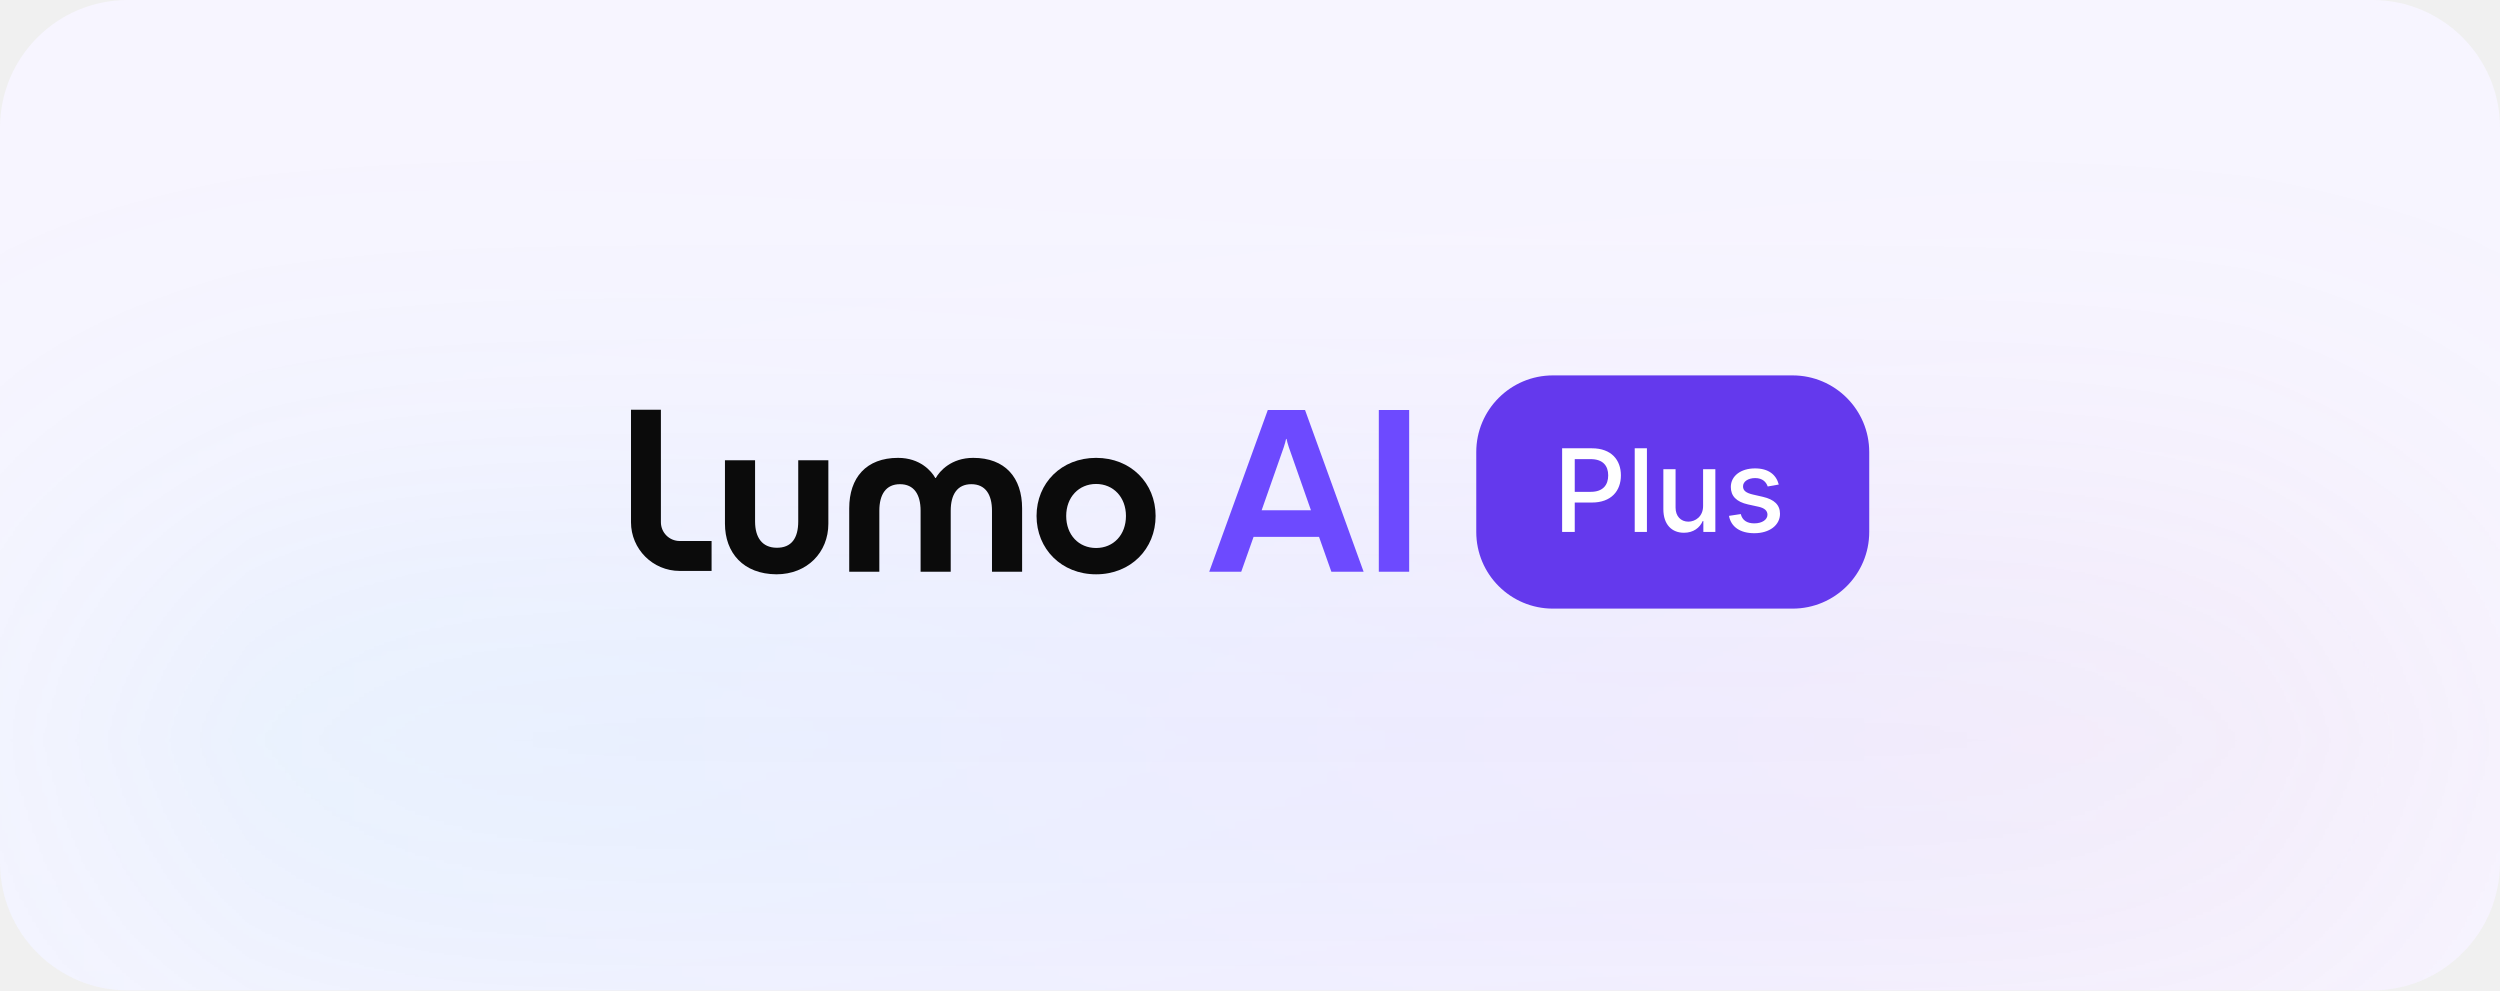
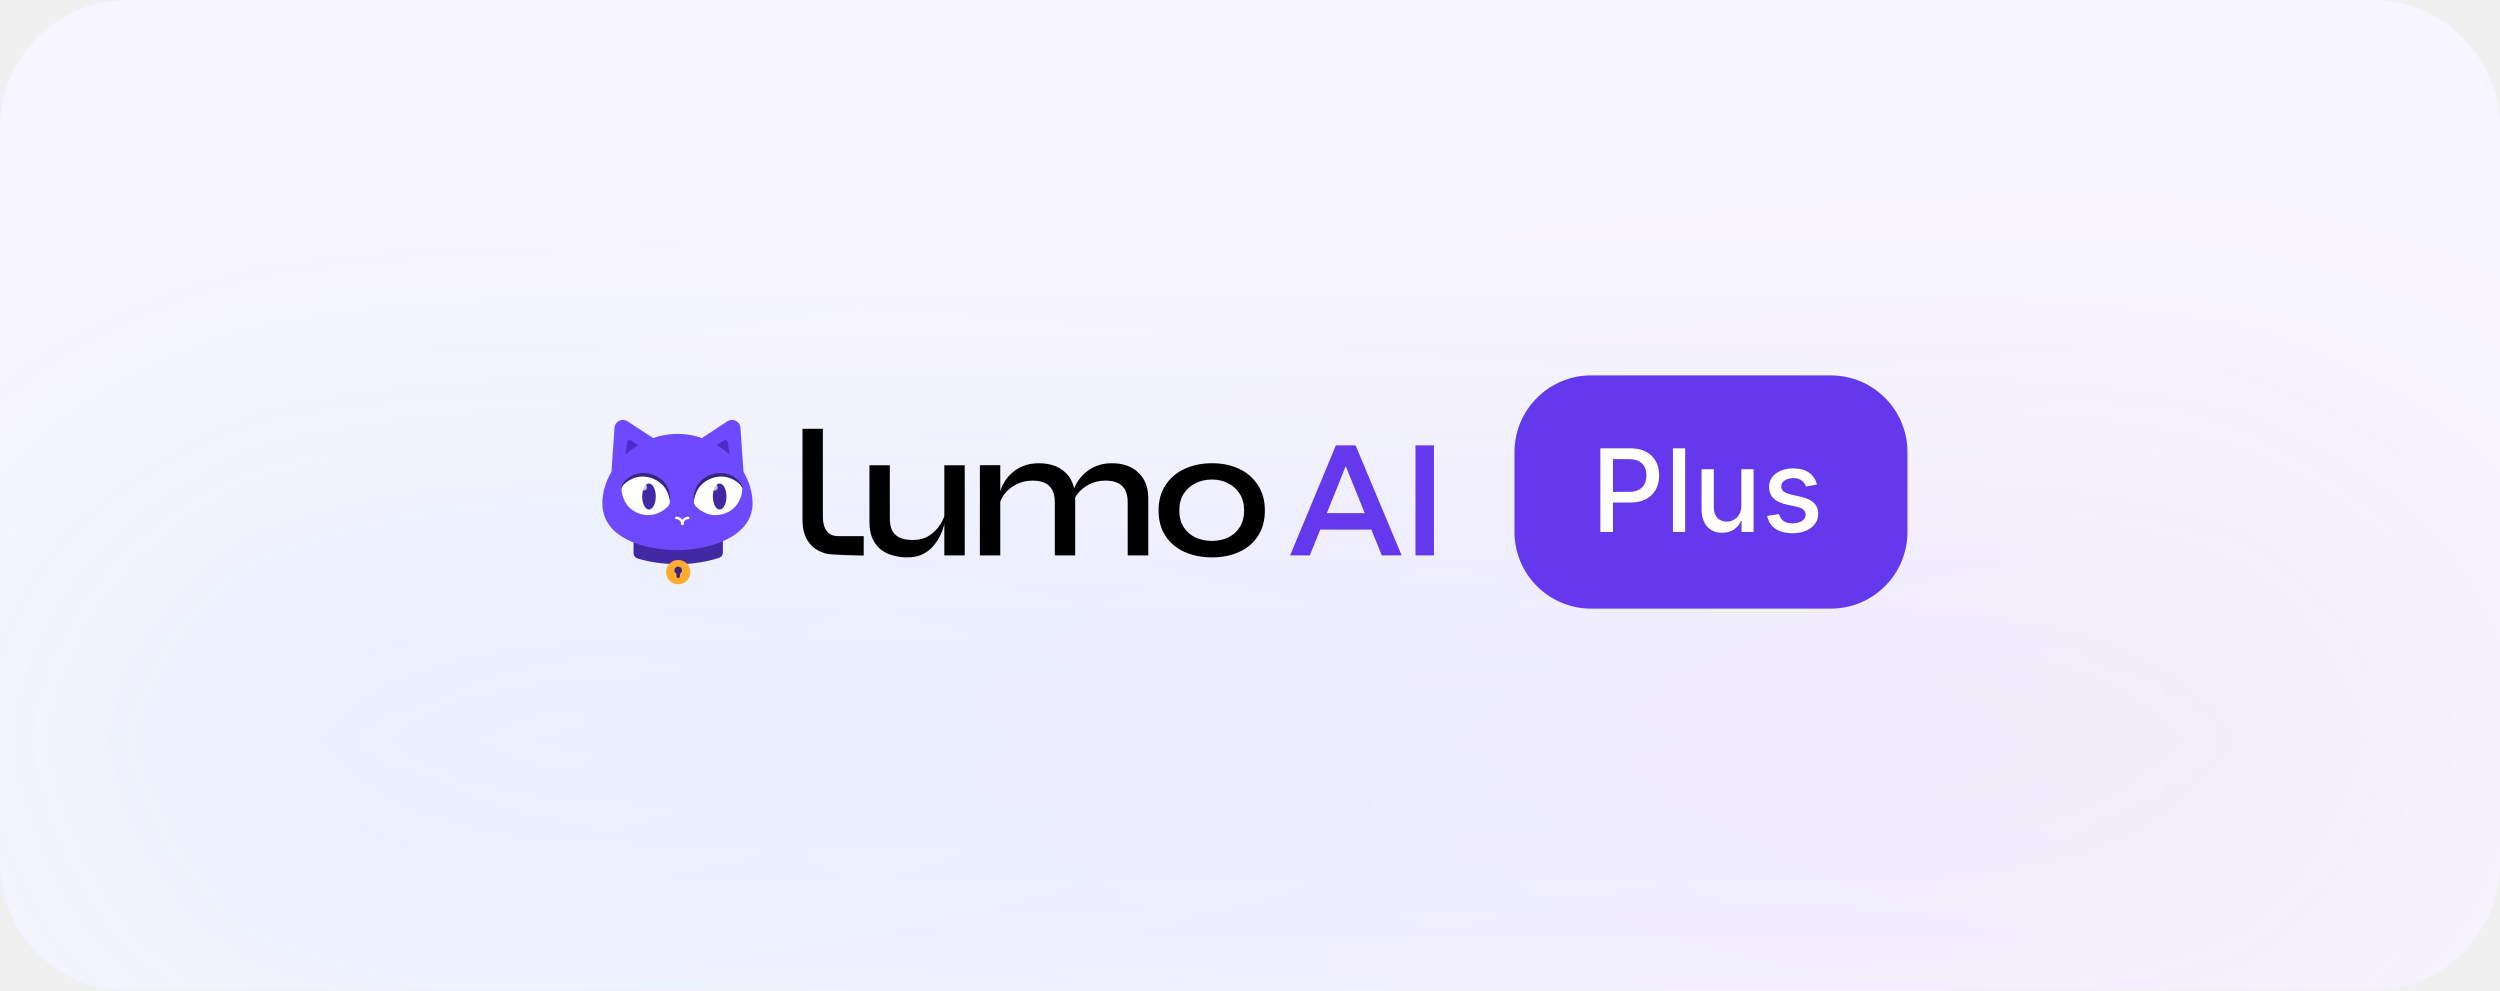
<svg xmlns="http://www.w3.org/2000/svg" width="313" height="124" viewBox="0 0 313 124" fill="none">
-   <g clip-path="url(#clip0_2513_20014)">
+   <g clip-path="url(#clip0_438_995)">
    <rect width="313" height="124" rx="16" fill="#F7F5FF" />
-     <g opacity="0.2" filter="url(#filter0_f_2513_20014)">
-       <rect x="-39" y="89.514" width="392" height="118.973" rx="59.486" fill="url(#paint0_linear_2513_20014)" />
-       <rect x="-39" y="89.514" width="392" height="118.973" rx="59.486" fill="url(#paint1_linear_2513_20014)" />
+     <g opacity="0.2" filter="url(#filter0_f_438_995)">
+       <rect x="-39" y="89.512" width="392" height="118.973" rx="59.486" fill="url(#paint0_linear_438_995)" />
+       <rect x="-39" y="89.512" width="392" height="118.973" rx="59.486" fill="url(#paint1_linear_438_995)" />
    </g>
-     <path d="M172.627 71.58V51.33H176.428V71.58H172.627Z" fill="#6D4AFF" />
-     <path d="M151.395 71.58L158.729 51.33H163.39L170.724 71.58H166.686L165.142 67.215H156.947L155.403 71.58H151.395ZM157.957 63.889H164.133L161.371 56.021C161.223 55.575 161.134 55.249 161.074 54.952H161.015C160.956 55.249 160.866 55.575 160.718 56.021L157.957 63.889Z" fill="#6D4AFF" />
-     <path d="M137.229 71.904C132.894 71.904 129.776 68.727 129.776 64.6C129.776 60.473 132.894 57.325 137.229 57.325C141.564 57.325 144.682 60.473 144.682 64.6C144.682 68.727 141.564 71.904 137.229 71.904ZM137.229 68.609C139.397 68.609 140.97 66.975 140.97 64.6C140.97 62.254 139.397 60.592 137.229 60.592C135.062 60.592 133.488 62.254 133.488 64.6C133.488 66.975 135.062 68.609 137.229 68.609Z" fill="#0B0B0B" />
-     <path d="M106.322 63.65C106.322 59.79 108.46 57.325 112.438 57.325C115.2 57.325 116.625 58.988 117.1 59.849H117.159C117.635 58.988 119.089 57.325 121.851 57.325C125.83 57.325 127.968 59.79 127.968 63.65V71.578H124.197V63.947C124.197 61.898 123.365 60.621 121.613 60.621C119.861 60.621 119.03 61.898 119.03 63.947V71.578H115.259V63.947C115.259 61.898 114.428 60.621 112.676 60.621C110.924 60.621 110.093 61.898 110.093 63.947V71.578H106.322V63.65Z" fill="#0B0B0B" />
-     <path d="M97.208 71.904C93.08 71.875 90.764 69.232 90.764 65.55V57.622H94.535V65.283C94.535 67.302 95.426 68.549 97.208 68.579C99.108 68.609 99.939 67.362 99.939 65.283V57.622H103.71V65.58C103.71 69.143 101.068 71.904 97.208 71.904Z" fill="#0B0B0B" />
-     <path d="M79 65.382V51.296H82.745V65.382C82.745 66.681 83.799 67.733 85.098 67.733H89.09V71.48H85.098C81.73 71.48 79 68.75 79 65.382Z" fill="#0B0B0B" />
-     <rect x="184.828" y="47" width="49.2" height="29.2" rx="9.6" fill="#6439ED" />
-     <path d="M195.578 66.6V56.127H199.311C201.745 56.127 202.937 57.59 202.937 59.518C202.937 61.451 201.735 62.918 199.306 62.918H197.158V66.6H195.578ZM197.158 61.578H199.163C200.707 61.578 201.346 60.704 201.346 59.518C201.346 58.331 200.707 57.482 199.143 57.482H197.158V61.578ZM206.195 56.127V66.6H204.667V56.127H206.195ZM213.228 63.343V58.745H214.762V66.6H213.259V65.24H213.177C212.814 66.078 212.011 66.702 210.83 66.702C209.321 66.702 208.252 65.69 208.252 63.742V58.745H209.781V63.557C209.781 64.626 210.436 65.311 211.382 65.311C212.241 65.311 213.233 64.677 213.228 63.343ZM222.702 60.663L221.317 60.908C221.138 60.382 220.698 59.855 219.747 59.855C218.877 59.855 218.223 60.285 218.228 60.888C218.223 61.42 218.596 61.711 219.46 61.916L220.708 62.202C222.15 62.535 222.856 63.22 222.856 64.329C222.856 65.751 221.542 66.758 219.644 66.758C217.88 66.758 216.724 65.976 216.469 64.585L217.947 64.36C218.131 65.132 218.719 65.526 219.634 65.526C220.636 65.526 221.286 65.051 221.286 64.442C221.286 63.951 220.933 63.614 220.176 63.445L218.847 63.153C217.374 62.826 216.699 62.085 216.699 60.97C216.699 59.579 217.957 58.643 219.731 58.643C221.429 58.643 222.385 59.441 222.702 60.663Z" fill="white" />
+     <path d="M90.505 69.176C90.505 69.481 90.31 69.754 90.021 69.848C87.865 70.545 85.82 70.636 84.912 70.636C83.756 70.636 81.796 70.526 79.814 69.921C79.517 69.831 79.317 69.555 79.317 69.246V67.266H90.505V69.177V69.176Z" fill="#4129A3" />
+     <path d="M84.914 73.151C84.074 73.151 83.393 72.47 83.393 71.63C83.393 70.79 84.074 70.109 84.914 70.109C85.754 70.109 86.435 70.79 86.435 71.63C86.435 72.47 85.754 73.151 84.914 73.151Z" fill="#FFAC2E" />
+     <path d="M84.913 70.934C84.652 70.934 84.439 71.146 84.439 71.407C84.439 71.589 84.543 71.744 84.693 71.823V72.147C84.693 72.268 84.792 72.366 84.913 72.366C85.034 72.366 85.133 72.268 85.133 72.147V71.824C85.283 71.745 85.387 71.589 85.387 71.407C85.387 71.146 85.175 70.934 84.913 70.934Z" fill="#372580" />
+     <path d="M93.088 59.13L87.805 54.889L91.075 52.744C91.735 52.319 92.613 52.735 92.7 53.515L93.087 59.13H93.088Z" fill="#6D4AFF" />
+     <path d="M76.55 59.13L81.833 54.889L78.563 52.744C77.904 52.319 77.026 52.735 76.939 53.515L76.552 59.13H76.55Z" fill="#6D4AFF" />
+     <path d="M78.988 55.147L80.078 55.848L78.3 57.043L78.516 55.366C78.545 55.142 78.797 55.025 78.987 55.147H78.988Z" fill="#4A2DC5" />
+     <path d="M90.649 55.147L89.559 55.848L91.337 57.043L91.122 55.366C91.093 55.142 90.84 55.025 90.65 55.147H90.649Z" fill="#4A2DC5" />
+     <path d="M75.417 63.014C75.417 67.334 80.543 68.873 84.819 68.873C88.578 68.873 94.222 67.334 94.222 63.014C94.222 58.694 90.012 54.328 84.819 54.328C79.627 54.328 75.417 58.694 75.417 63.014Z" fill="#6D4AFF" />
+     <path d="M86.174 64.844C85.761 64.844 85.427 65.179 85.427 65.591" stroke="white" stroke-width="0.312" stroke-miterlimit="10" stroke-linecap="round" />
+     <path d="M84.678 64.844C85.091 64.844 85.425 65.179 85.425 65.591" stroke="white" stroke-width="0.312" stroke-miterlimit="10" stroke-linecap="round" />
+     <path d="M89.041 59.66C90.842 59.013 92.149 60.044 92.683 60.588C92.866 60.776 92.961 61.035 92.939 61.297C92.879 62.04 92.537 63.612 90.756 64.281C88.951 64.929 87.656 63.937 87.131 63.414C86.952 63.236 86.859 62.989 86.875 62.737C86.923 61.983 87.238 60.337 89.041 59.66Z" fill="white" />
+     <path d="M86.86 62.719C86.978 61.991 87.261 61.311 87.723 60.795C88.644 59.782 90.21 59.368 91.489 59.898C91.809 60.03 92.117 60.209 92.395 60.432C92.684 60.642 92.924 60.92 92.958 61.294C93.03 60.909 92.813 60.538 92.549 60.268C92.291 59.991 91.986 59.75 91.643 59.571C90.601 59.004 89.276 59.145 88.292 59.775C87.3 60.372 86.725 61.6 86.86 62.719Z" fill="#372480" />
+     <path d="M81.705 59.66C79.905 59.013 78.597 60.044 78.064 60.588C77.881 60.776 77.785 61.035 77.807 61.297C77.867 62.04 78.21 63.612 79.991 64.281C81.795 64.929 83.091 63.937 83.616 63.414C83.795 63.236 83.887 62.989 83.871 62.737C83.824 61.983 83.508 60.337 81.705 59.66Z" fill="white" />
+     <path d="M83.885 62.719C84.02 61.601 83.445 60.372 82.453 59.775C81.47 59.145 80.144 59.004 79.102 59.571C78.758 59.75 78.454 59.991 78.196 60.268C77.932 60.537 77.715 60.909 77.787 61.294C77.82 60.92 78.059 60.643 78.349 60.432C78.628 60.21 78.935 60.03 79.255 59.898C80.535 59.368 82.101 59.782 83.022 60.795C83.484 61.311 83.767 61.991 83.885 62.719Z" fill="#372480" />
+     <path d="M81.251 63.795C80.781 63.795 80.4 63.065 80.4 62.165C80.4 61.265 80.781 60.535 81.251 60.535C81.722 60.535 82.103 61.265 82.103 62.165C82.103 63.065 81.722 63.795 81.251 63.795Z" fill="#4129A3" />
+     <path opacity="0.7" d="M80.626 61.415C80.413 61.415 80.239 61.242 80.239 61.028C80.239 60.814 80.413 60.641 80.626 60.641C80.84 60.641 81.014 60.814 81.014 61.028C81.014 61.242 80.84 61.415 80.626 61.415Z" fill="white" />
+     <path d="M90.101 63.795C89.631 63.795 89.25 63.065 89.25 62.165C89.25 61.265 89.631 60.535 90.101 60.535C90.571 60.535 90.952 61.265 90.952 62.165C90.952 63.065 90.571 63.795 90.101 63.795Z" fill="#4129A3" />
+     <path opacity="0.7" d="M89.475 61.415C89.261 61.415 89.088 61.242 89.088 61.028C89.088 60.814 89.261 60.641 89.475 60.641C89.689 60.641 89.862 60.814 89.862 61.028C89.862 61.242 89.689 61.415 89.475 61.415Z" fill="white" />
+     <path d="M111.405 64.844C111.405 65.554 111.52 66.114 111.75 66.522C111.995 66.914 112.333 67.194 112.762 67.36C113.191 67.526 113.689 67.609 114.256 67.609C115.068 67.609 115.757 67.428 116.324 67.065C116.891 66.703 117.344 66.257 117.681 65.728C117.923 65.355 118.106 64.99 118.232 64.638V58.248H120.784V69.536H118.232V65.594C118.217 65.651 118.203 65.711 118.187 65.773C118.095 66.166 117.933 66.597 117.703 67.065C117.489 67.519 117.198 67.957 116.83 68.38C116.478 68.788 116.033 69.128 115.497 69.4C114.961 69.657 114.309 69.786 113.543 69.786C112.991 69.786 112.431 69.71 111.864 69.559C111.313 69.423 110.807 69.189 110.348 68.856C109.903 68.524 109.543 68.07 109.268 67.496C108.992 66.922 108.854 66.197 108.854 65.32V58.248H111.405V64.844ZM151.742 57.997C153.014 57.997 154.148 58.231 155.145 58.699C156.141 59.168 156.922 59.848 157.489 60.739C158.072 61.616 158.362 62.674 158.362 63.913C158.362 65.167 158.071 66.233 157.489 67.109C156.922 67.986 156.141 68.651 155.145 69.105C154.148 69.558 153.014 69.784 151.742 69.784C150.47 69.784 149.329 69.558 148.317 69.105C147.306 68.651 146.508 67.986 145.926 67.109C145.344 66.233 145.053 65.167 145.053 63.913C145.053 62.674 145.344 61.616 145.926 60.739C146.508 59.848 147.306 59.168 148.317 58.699C149.329 58.231 150.47 57.997 151.742 57.997ZM103.023 64.609C103.023 65.32 103.139 65.879 103.369 66.287C103.48 66.465 103.611 66.62 103.76 66.752C104.12 67.07 104.628 67.126 105.111 67.126H108.135V69.552C107.583 69.552 104.051 69.476 103.483 69.325C102.932 69.189 102.426 68.954 101.967 68.622C101.522 68.29 101.162 67.836 100.886 67.262C100.61 66.688 100.473 65.962 100.473 65.086V53.684H103.023V64.609ZM139.188 57.997C139.863 57.997 140.476 58.087 141.027 58.269C141.579 58.45 142.054 58.73 142.452 59.107C142.866 59.47 143.188 59.924 143.418 60.468C143.648 61.012 143.763 61.654 143.763 62.395V69.535H141.188V62.894C141.188 61.972 140.958 61.292 140.498 60.853C140.054 60.4 139.349 60.173 138.384 60.173C137.648 60.173 136.973 60.332 136.36 60.649C135.763 60.952 135.273 61.352 134.89 61.851C134.784 61.99 134.691 62.133 134.61 62.281C134.611 62.319 134.613 62.357 134.613 62.395V69.535H132.062V62.894C132.062 61.972 131.832 61.292 131.372 60.853C130.928 60.4 130.223 60.173 129.258 60.173C128.522 60.173 127.847 60.332 127.234 60.649C126.637 60.952 126.147 61.352 125.764 61.851C125.525 62.152 125.348 62.474 125.234 62.816V69.535H122.683V58.246H125.234V61.499C125.322 61.207 125.436 60.923 125.579 60.649C125.84 60.136 126.185 59.682 126.614 59.289C127.043 58.881 127.549 58.564 128.131 58.337C128.713 58.11 129.358 57.997 130.062 57.997C130.721 57.997 131.326 58.087 131.878 58.269C132.445 58.45 132.928 58.73 133.326 59.107C133.74 59.47 134.054 59.924 134.269 60.468C134.357 60.678 134.428 60.903 134.482 61.142C134.553 60.967 134.635 60.795 134.729 60.626C135.004 60.112 135.357 59.659 135.786 59.267C136.215 58.874 136.713 58.564 137.28 58.337C137.863 58.11 138.499 57.997 139.188 57.997ZM151.742 60.037C150.991 60.037 150.309 60.188 149.696 60.49C149.083 60.792 148.585 61.231 148.202 61.806C147.835 62.38 147.65 63.082 147.65 63.913C147.65 64.729 147.834 65.425 148.202 65.999C148.57 66.573 149.06 67.004 149.673 67.291C150.301 67.578 150.991 67.722 151.742 67.722C152.478 67.722 153.152 67.578 153.765 67.291C154.377 67.004 154.86 66.573 155.213 65.999C155.581 65.425 155.765 64.729 155.765 63.913C155.765 63.097 155.581 62.402 155.213 61.828C154.86 61.254 154.378 60.815 153.765 60.513C153.167 60.196 152.493 60.037 151.742 60.037Z" fill="black" />
+     <path d="M164.559 66.305V64.244H172.372V66.305H164.559ZM161.522 69.535L167.251 55.766H169.72L175.489 69.535H173L167.98 57.104H168.992L163.992 69.535H161.522Z" fill="#6439ED" />
+     <path d="M177.221 55.766H179.529V69.535H177.221V55.766Z" fill="#6439ED" />
+     <rect x="189.614" y="47" width="49.2" height="29.2" rx="9.6" fill="#6439ED" />
+     <path d="M200.364 66.602V56.129H204.097C206.531 56.129 207.723 57.591 207.723 59.519C207.723 61.452 206.521 62.92 204.092 62.92H201.945V66.602H200.364ZM201.945 61.58H203.949C205.493 61.58 206.133 60.706 206.133 59.519C206.133 58.333 205.493 57.484 203.929 57.484H201.945V61.58ZM210.982 56.129V66.602H209.453V56.129H210.982ZM218.014 63.344V58.747H219.548V66.602H218.045V65.241H217.963C217.6 66.08 216.797 66.704 215.616 66.704C214.107 66.704 213.039 65.691 213.039 63.743V58.747H214.568V63.559C214.568 64.628 215.222 65.313 216.168 65.313C217.027 65.313 218.019 64.679 218.014 63.344ZM227.488 60.665L226.103 60.91C225.924 60.383 225.484 59.857 224.533 59.857C223.663 59.857 223.009 60.286 223.014 60.89C223.009 61.421 223.382 61.713 224.246 61.917L225.494 62.204C226.936 62.536 227.642 63.221 227.642 64.331C227.642 65.753 226.328 66.76 224.43 66.76C222.666 66.76 221.511 65.978 221.255 64.587L222.733 64.362C222.917 65.134 223.505 65.528 224.42 65.528C225.423 65.528 226.072 65.052 226.072 64.444C226.072 63.953 225.719 63.615 224.962 63.446L223.633 63.155C222.16 62.828 221.485 62.086 221.485 60.971C221.485 59.581 222.743 58.645 224.517 58.645C226.215 58.645 227.171 59.443 227.488 60.665Z" fill="white" />
  </g>
  <defs>
-     <filter id="filter0_f_2513_20014" x="-130.636" y="-2.123" width="575.273" height="302.246" filterUnits="userSpaceOnUse" color-interpolation-filters="sRGB">
+     <filter id="filter0_f_438_995" x="-130.636" y="-2.125" width="575.273" height="302.246" filterUnits="userSpaceOnUse" color-interpolation-filters="sRGB">
      <feFlood flood-opacity="0" result="BackgroundImageFix" />
      <feBlend mode="normal" in="SourceGraphic" in2="BackgroundImageFix" result="shape" />
-       <feGaussianBlur stdDeviation="45.818" result="effect1_foregroundBlur_2513_20014" />
+       <feGaussianBlur stdDeviation="45.818" result="effect1_foregroundBlur_438_995" />
    </filter>
-     <linearGradient id="paint0_linear_2513_20014" x1="-39" y1="149" x2="353" y2="149" gradientUnits="userSpaceOnUse">
+     <linearGradient id="paint0_linear_438_995" x1="-39" y1="148.998" x2="353" y2="148.998" gradientUnits="userSpaceOnUse">
      <stop stop-color="#84D9F3" />
      <stop offset="0.411" stop-color="#6439ED" />
      <stop offset="0.678" stop-color="#E84FCD" />
      <stop offset="1" stop-color="#F0904C" />
    </linearGradient>
-     <linearGradient id="paint1_linear_2513_20014" x1="353" y1="149" x2="-39.04" y2="143.868" gradientUnits="userSpaceOnUse">
+     <linearGradient id="paint1_linear_438_995" x1="353" y1="148.998" x2="-39.04" y2="143.866" gradientUnits="userSpaceOnUse">
      <stop stop-color="#FFBB93" />
      <stop offset="0.112" stop-color="#EA777C" />
      <stop offset="0.384" stop-color="#6D4AFF" />
      <stop offset="0.686" stop-color="#1E9FFF" />
      <stop offset="0.926" stop-color="#14D2CE" />
    </linearGradient>
-     <clipPath id="clip0_2513_20014">
+     <clipPath id="clip0_438_995">
      <rect width="313" height="124" rx="16" fill="white" />
    </clipPath>
  </defs>
</svg>
